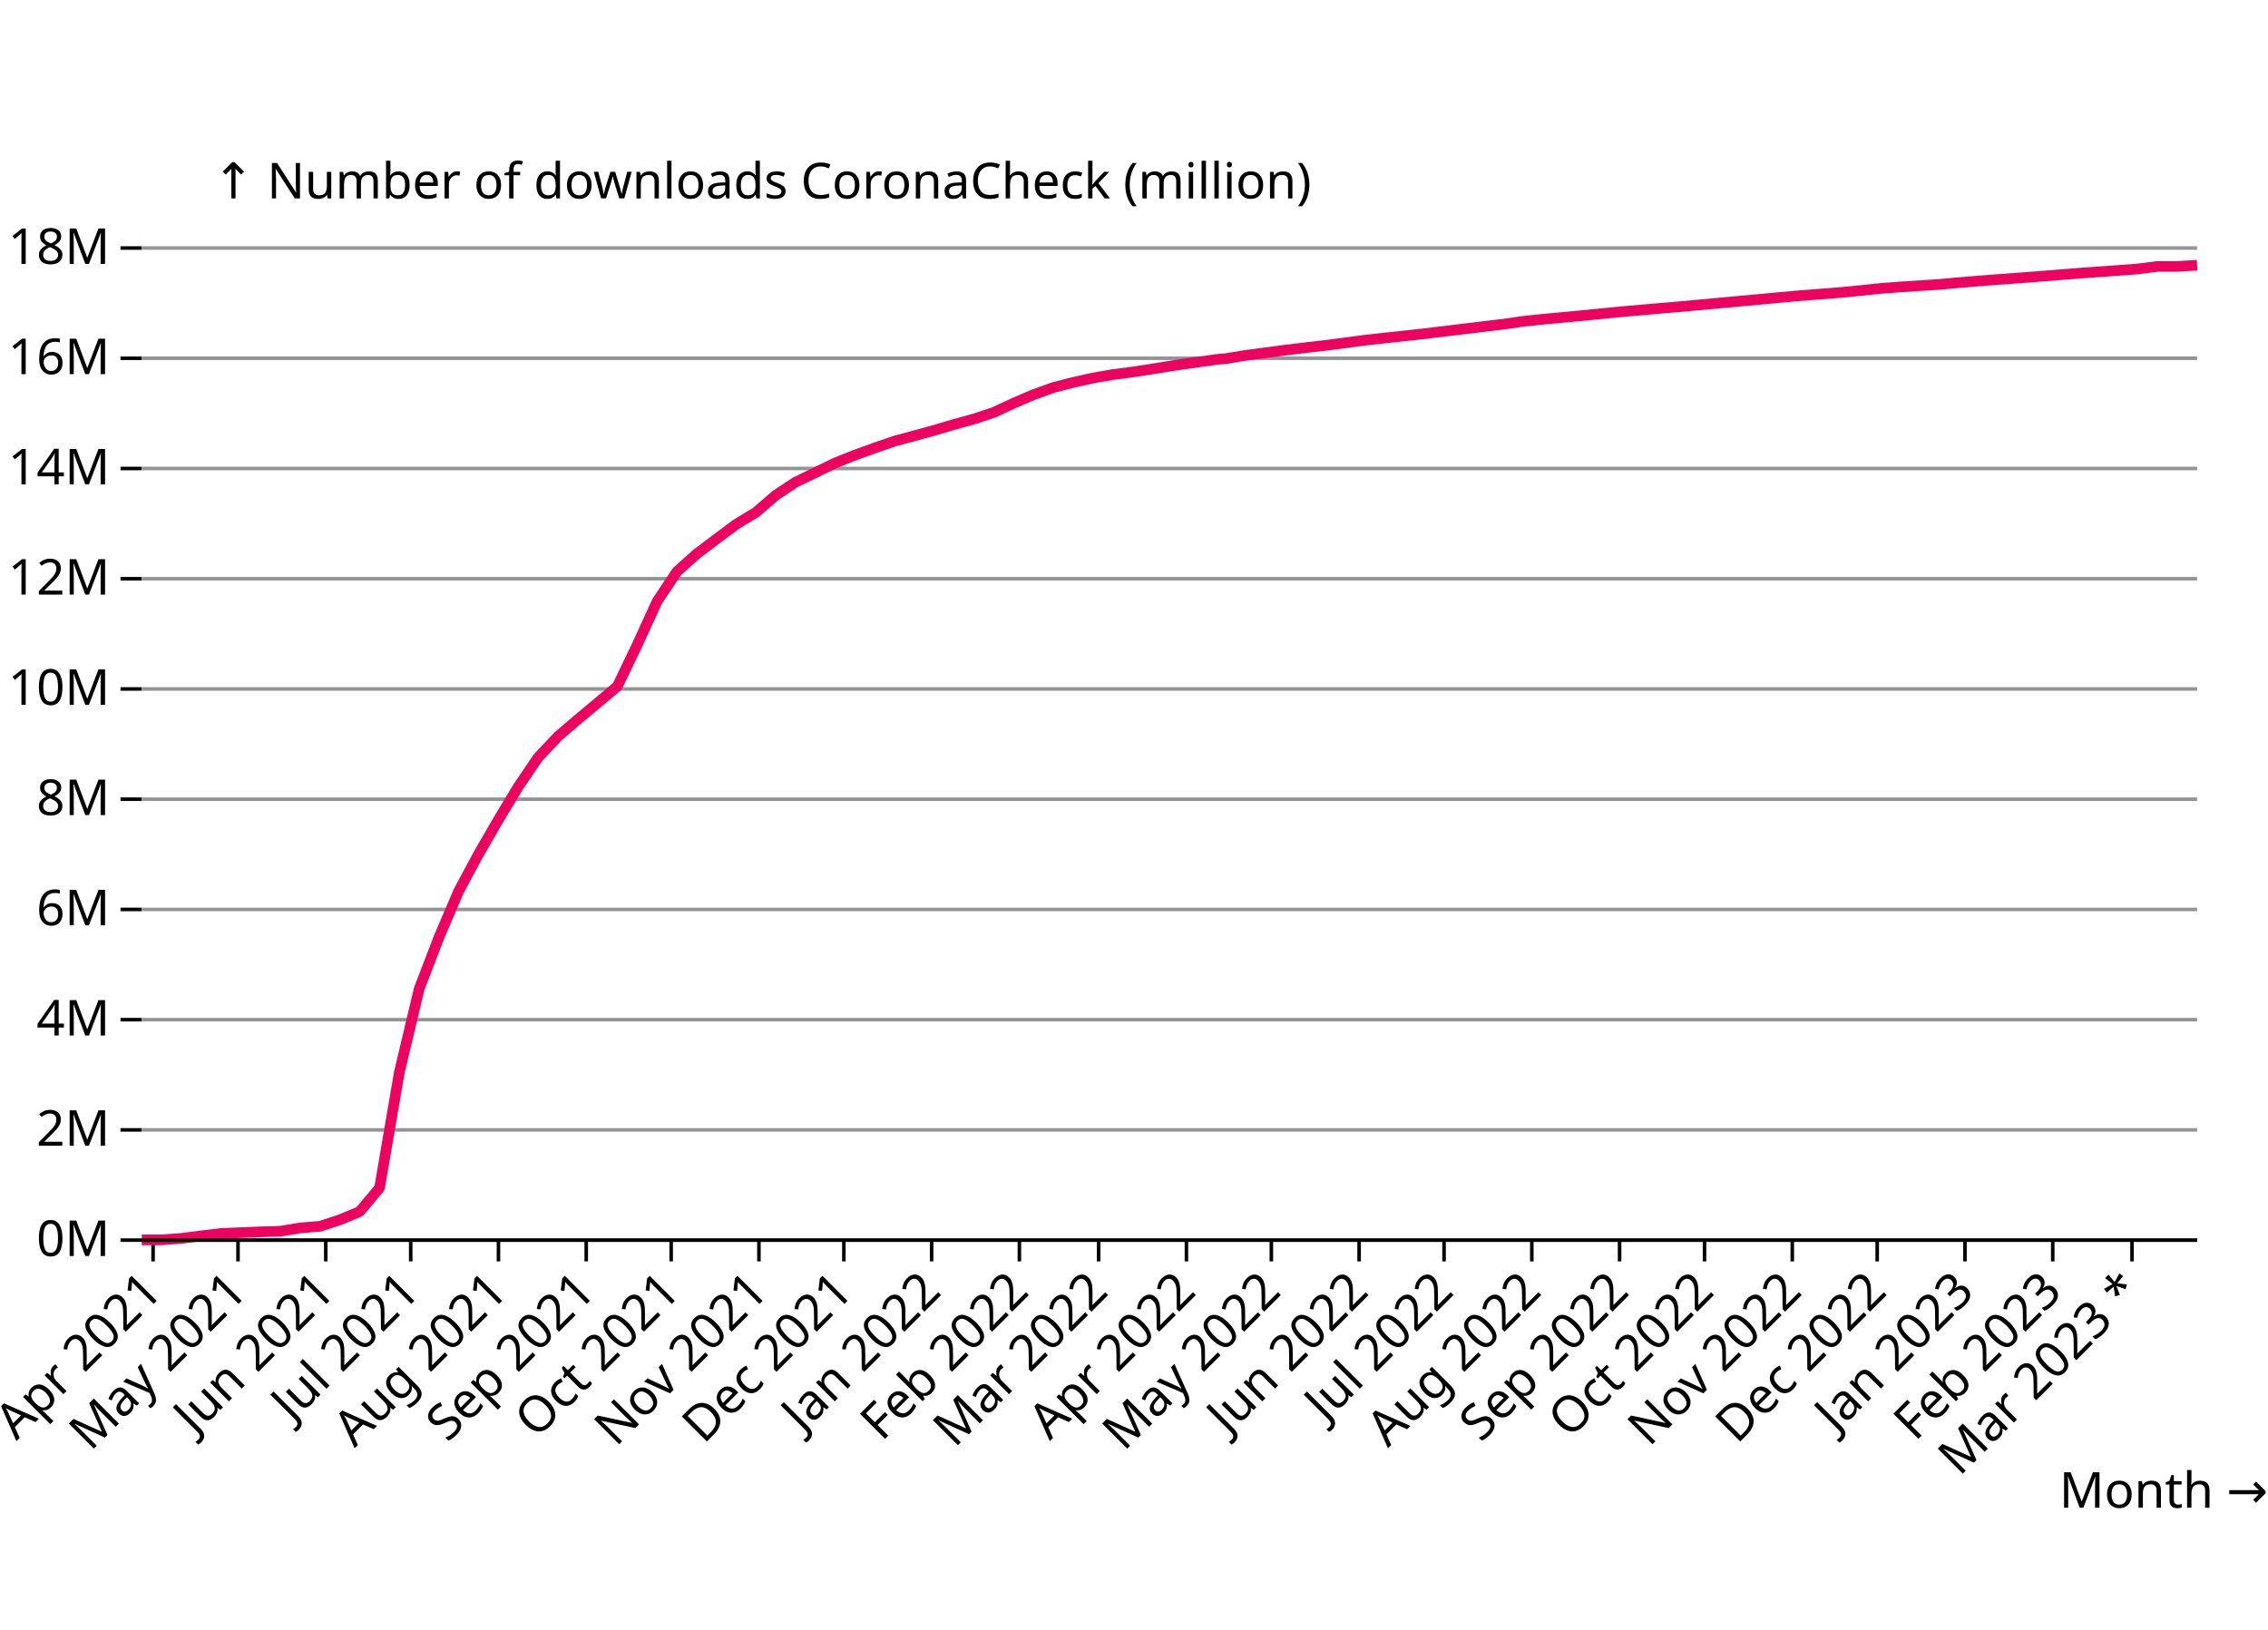
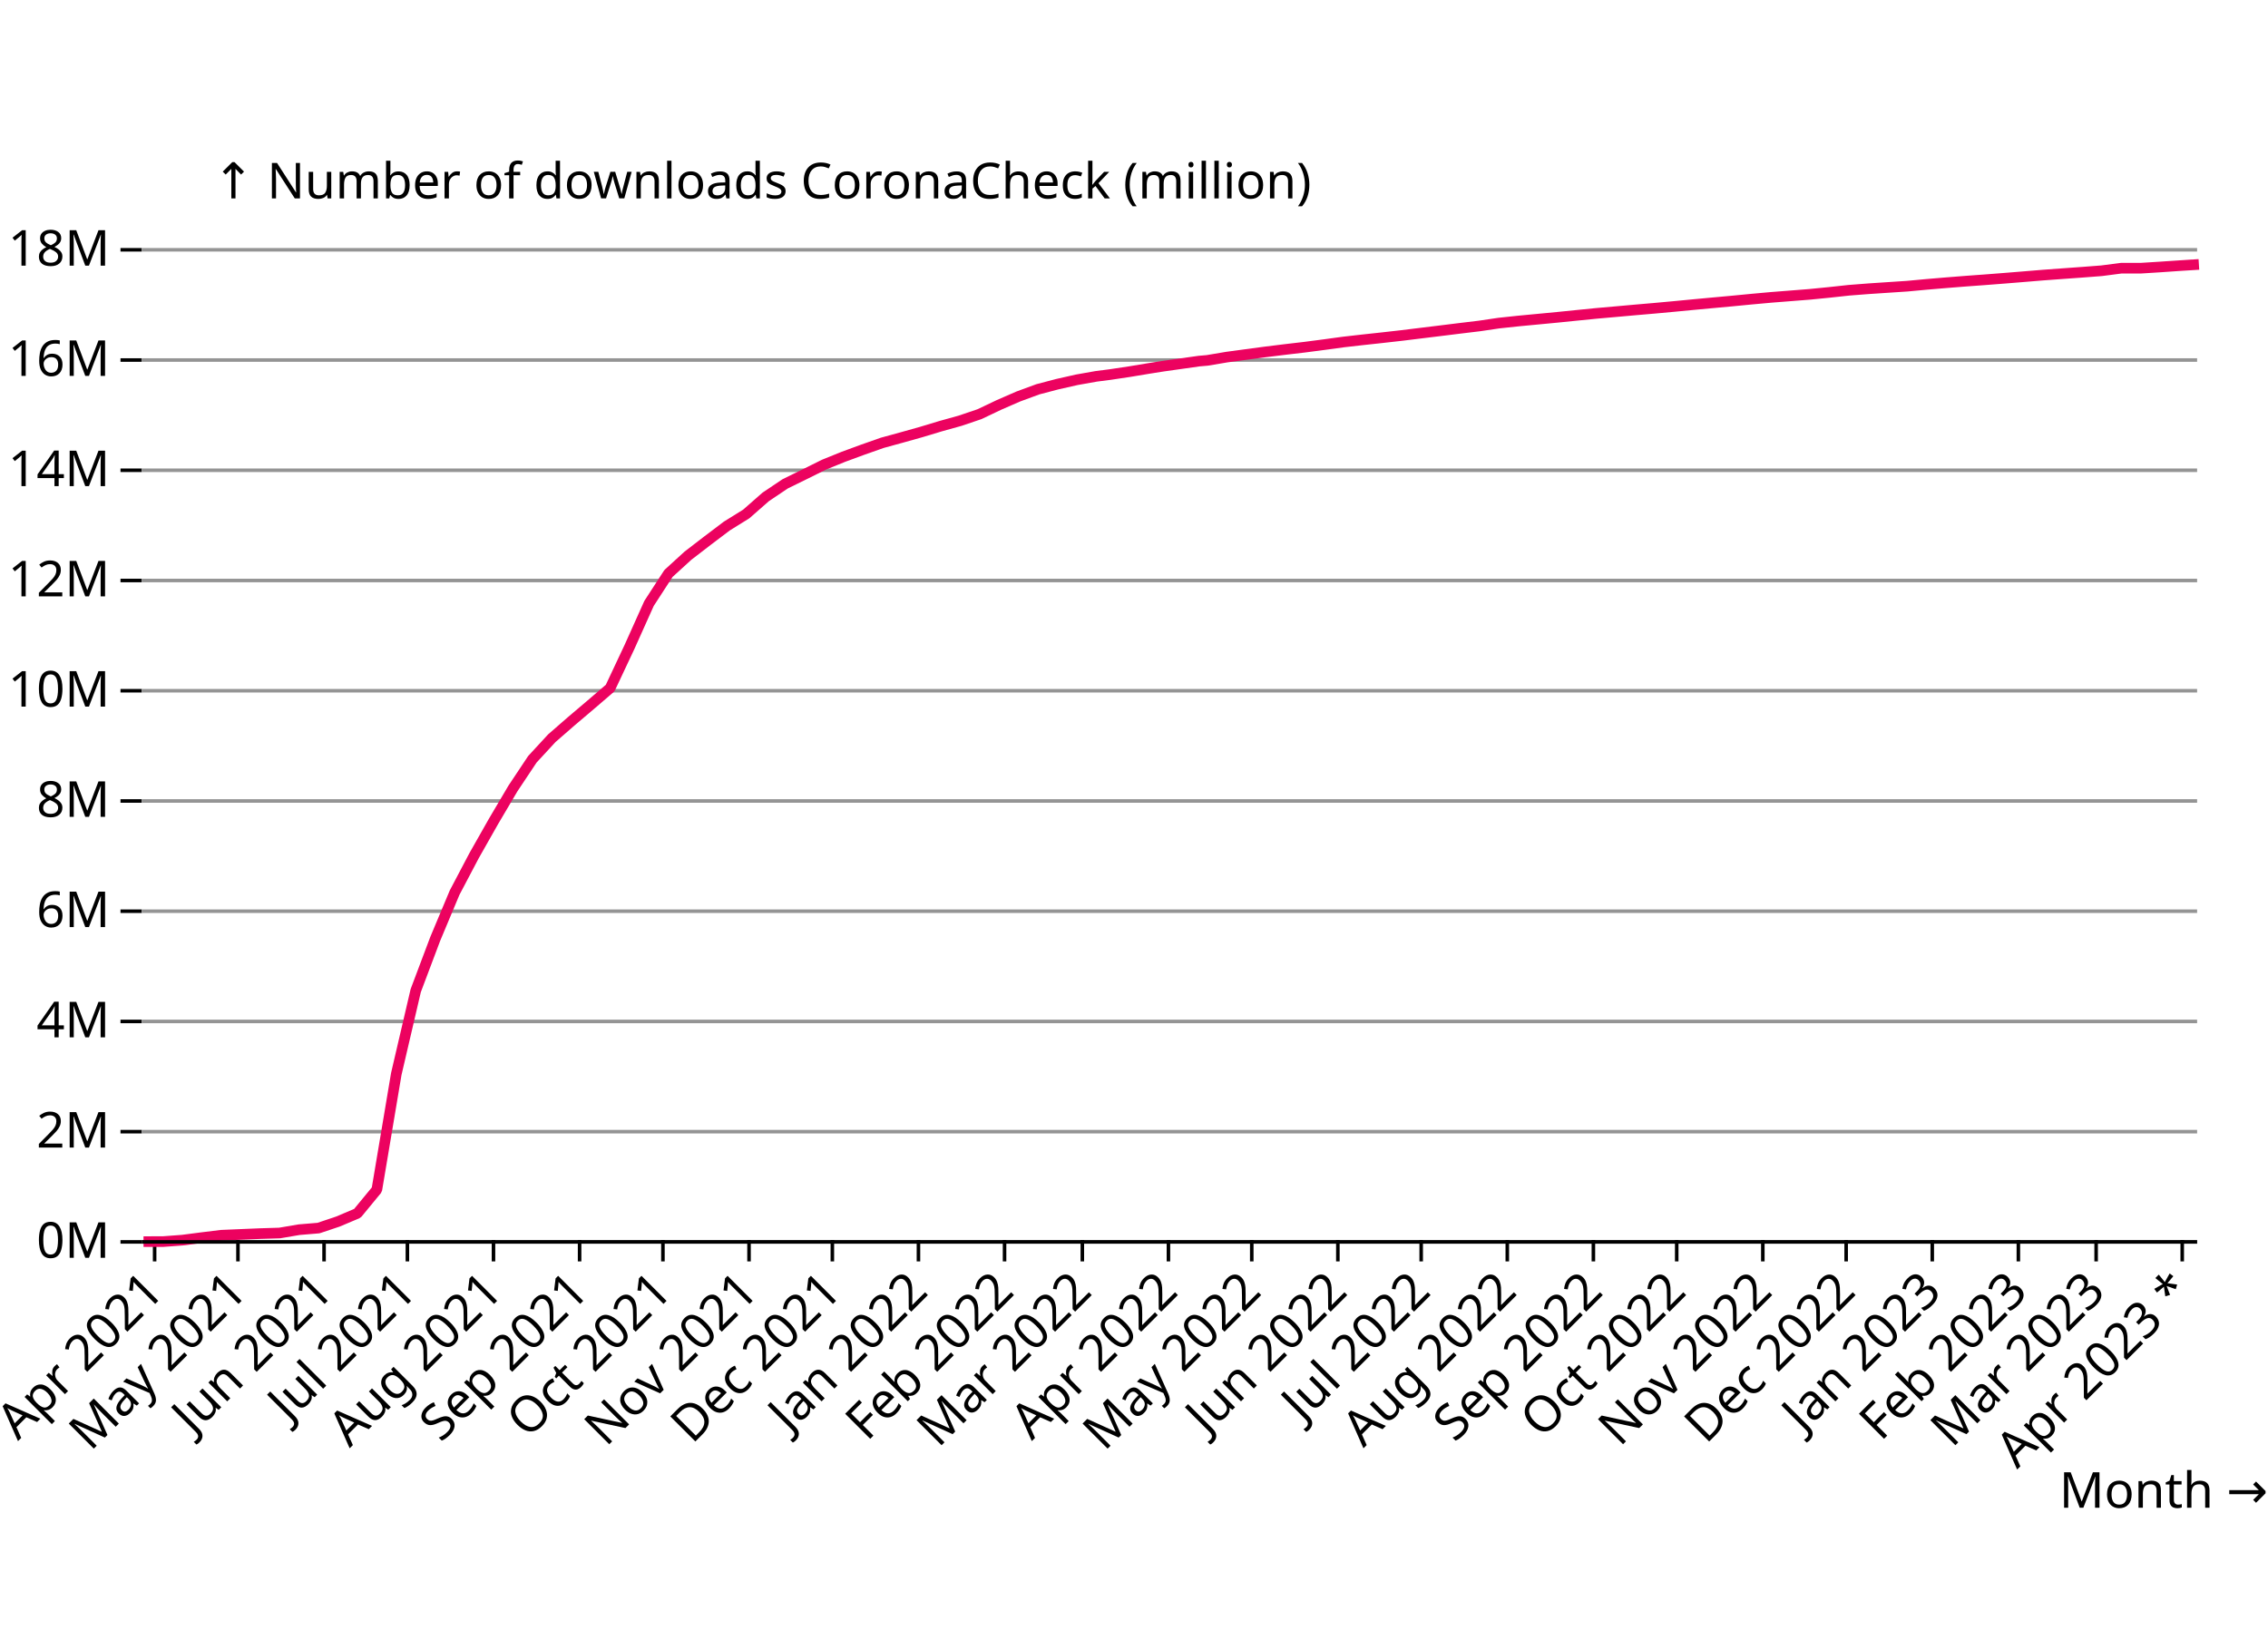
<svg xmlns="http://www.w3.org/2000/svg" class="plot" fill="currentColor" text-anchor="middle" width="640" height="460" viewBox="0 0 640 400" style="font-family: 'RO Sans', sans-serif; font-size: 14px;">
  <style>
        line[stroke-opacity] {
            stroke-opacity: 1;
            stroke: #949494;
        }
</style>
  <g transform="translate(40,0)" fill="none" text-anchor="end">
-     <g class="tick" opacity="1" transform="translate(0,320)">
+     <g class="tick" opacity="1" transform="translate(0,320.5)">
      <line stroke="currentColor" x2="-6" />
      <line stroke="currentColor" x2="580" stroke-opacity="0.1" />
      <text fill="currentColor" x="-9" dy="0.32em">0M</text>
    </g>
-     <g class="tick" opacity="1" transform="translate(0,288.8889)">
+     <g class="tick" opacity="1" transform="translate(0,289.3889)">
      <line stroke="currentColor" x2="-6" />
      <line stroke="currentColor" x2="580" stroke-opacity="0.1" />
      <text fill="currentColor" x="-9" dy="0.32em">2M</text>
    </g>
-     <g class="tick" opacity="1" transform="translate(0,257.7778)">
+     <g class="tick" opacity="1" transform="translate(0,258.2778)">
      <line stroke="currentColor" x2="-6" />
      <line stroke="currentColor" x2="580" stroke-opacity="0.1" />
      <text fill="currentColor" x="-9" dy="0.32em">4M</text>
    </g>
-     <g class="tick" opacity="1" transform="translate(0,226.6667)">
+     <g class="tick" opacity="1" transform="translate(0,227.1667)">
      <line stroke="currentColor" x2="-6" />
      <line stroke="currentColor" x2="580" stroke-opacity="0.1" />
      <text fill="currentColor" x="-9" dy="0.32em">6M</text>
    </g>
-     <g class="tick" opacity="1" transform="translate(0,195.5556)">
+     <g class="tick" opacity="1" transform="translate(0,196.0556)">
      <line stroke="currentColor" x2="-6" />
      <line stroke="currentColor" x2="580" stroke-opacity="0.1" />
      <text fill="currentColor" x="-9" dy="0.32em">8M</text>
    </g>
-     <g class="tick" opacity="1" transform="translate(0,164.4444)">
+     <g class="tick" opacity="1" transform="translate(0,164.9444)">
      <line stroke="currentColor" x2="-6" />
      <line stroke="currentColor" x2="580" stroke-opacity="0.1" />
      <text fill="currentColor" x="-9" dy="0.32em">10M</text>
    </g>
-     <g class="tick" opacity="1" transform="translate(0,133.3333)">
+     <g class="tick" opacity="1" transform="translate(0,133.8333)">
      <line stroke="currentColor" x2="-6" />
      <line stroke="currentColor" x2="580" stroke-opacity="0.1" />
      <text fill="currentColor" x="-9" dy="0.32em">12M</text>
    </g>
-     <g class="tick" opacity="1" transform="translate(0,102.2222)">
+     <g class="tick" opacity="1" transform="translate(0,102.7222)">
      <line stroke="currentColor" x2="-6" />
      <line stroke="currentColor" x2="580" stroke-opacity="0.1" />
      <text fill="currentColor" x="-9" dy="0.32em">14M</text>
    </g>
-     <g class="tick" opacity="1" transform="translate(0,71.11111)">
+     <g class="tick" opacity="1" transform="translate(0,71.61111)">
      <line stroke="currentColor" x2="-6" />
      <line stroke="currentColor" x2="580" stroke-opacity="0.1" />
      <text fill="currentColor" x="-9" dy="0.32em">16M</text>
    </g>
-     <g class="tick" opacity="1" transform="translate(0,40)">
+     <g class="tick" opacity="1" transform="translate(0,40.5)">
      <line stroke="currentColor" x2="-6" />
      <line stroke="currentColor" x2="580" stroke-opacity="0.1" />
      <text fill="currentColor" x="-9" dy="0.32em">18M</text>
    </g>
    <text fill="currentColor" transform="translate(20,40)" dy="-1em" text-anchor="start">↑ Number of downloads CoronaCheck (million)</text>
  </g>
  <g transform="translate(0,320)" fill="none" text-anchor="middle">
-     <g class="tick" opacity="1" transform="translate(43.19559,0)">
+     <g class="tick" opacity="1" transform="translate(43.63514,0)">
      <line stroke="currentColor" y2="6" />
      <text fill="currentColor" dy="0.32em" transform="translate(0, 11.82843) rotate(-45)" text-anchor="end">Apr 2021</text>
    </g>
-     <g class="tick" opacity="1" transform="translate(67.16253,0)">
+     <g class="tick" opacity="1" transform="translate(67.14865,0)">
      <line stroke="currentColor" y2="6" />
      <text fill="currentColor" dy="0.32em" transform="translate(0, 11.82843) rotate(-45)" text-anchor="end">May 2021</text>
    </g>
-     <g class="tick" opacity="1" transform="translate(91.92837,0)">
+     <g class="tick" opacity="1" transform="translate(91.44595,0)">
      <line stroke="currentColor" y2="6" />
      <text fill="currentColor" dy="0.32em" transform="translate(0, 11.82843) rotate(-45)" text-anchor="end">Jun 2021</text>
    </g>
-     <g class="tick" opacity="1" transform="translate(115.8953,0)">
+     <g class="tick" opacity="1" transform="translate(114.9595,0)">
      <line stroke="currentColor" y2="6" />
      <text fill="currentColor" dy="0.32em" transform="translate(0, 11.82843) rotate(-45)" text-anchor="end">Jul 2021</text>
    </g>
-     <g class="tick" opacity="1" transform="translate(140.6612,0)">
+     <g class="tick" opacity="1" transform="translate(139.2568,0)">
      <line stroke="currentColor" y2="6" />
      <text fill="currentColor" dy="0.32em" transform="translate(0, 11.82843) rotate(-45)" text-anchor="end">Aug 2021</text>
    </g>
-     <g class="tick" opacity="1" transform="translate(165.427,0)">
+     <g class="tick" opacity="1" transform="translate(163.5541,0)">
      <line stroke="currentColor" y2="6" />
      <text fill="currentColor" dy="0.32em" transform="translate(0, 11.82843) rotate(-45)" text-anchor="end">Sep 2021</text>
    </g>
-     <g class="tick" opacity="1" transform="translate(189.3939,0)">
+     <g class="tick" opacity="1" transform="translate(187.0676,0)">
      <line stroke="currentColor" y2="6" />
      <text fill="currentColor" dy="0.32em" transform="translate(0, 11.82843) rotate(-45)" text-anchor="end">Oct 2021</text>
    </g>
-     <g class="tick" opacity="1" transform="translate(214.1598,0)">
+     <g class="tick" opacity="1" transform="translate(211.3649,0)">
      <line stroke="currentColor" y2="6" />
      <text fill="currentColor" dy="0.32em" transform="translate(0, 11.82843) rotate(-45)" text-anchor="end">Nov 2021</text>
    </g>
-     <g class="tick" opacity="1" transform="translate(238.1267,0)">
+     <g class="tick" opacity="1" transform="translate(234.8784,0)">
      <line stroke="currentColor" y2="6" />
      <text fill="currentColor" dy="0.32em" transform="translate(0, 11.82843) rotate(-45)" text-anchor="end">Dec 2021</text>
    </g>
-     <g class="tick" opacity="1" transform="translate(262.8926,0)">
+     <g class="tick" opacity="1" transform="translate(259.1757,0)">
      <line stroke="currentColor" y2="6" />
      <text fill="currentColor" dy="0.32em" transform="translate(0, 11.82843) rotate(-45)" text-anchor="end">Jan 2022</text>
    </g>
-     <g class="tick" opacity="1" transform="translate(287.6584,0)">
+     <g class="tick" opacity="1" transform="translate(283.473,0)">
      <line stroke="currentColor" y2="6" />
      <text fill="currentColor" dy="0.32em" transform="translate(0, 11.82843) rotate(-45)" text-anchor="end">Feb 2022</text>
    </g>
-     <g class="tick" opacity="1" transform="translate(310.0275,0)">
+     <g class="tick" opacity="1" transform="translate(305.4189,0)">
      <line stroke="currentColor" y2="6" />
      <text fill="currentColor" dy="0.32em" transform="translate(0, 11.82843) rotate(-45)" text-anchor="end">Mar 2022</text>
    </g>
-     <g class="tick" opacity="1" transform="translate(334.7934,0)">
+     <g class="tick" opacity="1" transform="translate(329.7162,0)">
      <line stroke="currentColor" y2="6" />
      <text fill="currentColor" dy="0.32em" transform="translate(0, 11.82843) rotate(-45)" text-anchor="end">Apr 2022</text>
    </g>
-     <g class="tick" opacity="1" transform="translate(358.7603,0)">
+     <g class="tick" opacity="1" transform="translate(353.2297,0)">
      <line stroke="currentColor" y2="6" />
      <text fill="currentColor" dy="0.32em" transform="translate(0, 11.82843) rotate(-45)" text-anchor="end">May 2022</text>
    </g>
-     <g class="tick" opacity="1" transform="translate(383.5262,0)">
+     <g class="tick" opacity="1" transform="translate(377.527,0)">
      <line stroke="currentColor" y2="6" />
      <text fill="currentColor" dy="0.32em" transform="translate(0, 11.82843) rotate(-45)" text-anchor="end">Jun 2022</text>
    </g>
-     <g class="tick" opacity="1" transform="translate(407.4931,0)">
+     <g class="tick" opacity="1" transform="translate(401.0405,0)">
      <line stroke="currentColor" y2="6" />
      <text fill="currentColor" dy="0.32em" transform="translate(0, 11.82843) rotate(-45)" text-anchor="end">Jul 2022</text>
    </g>
-     <g class="tick" opacity="1" transform="translate(432.259,0)">
+     <g class="tick" opacity="1" transform="translate(425.3378,0)">
      <line stroke="currentColor" y2="6" />
      <text fill="currentColor" dy="0.32em" transform="translate(0, 11.82843) rotate(-45)" text-anchor="end">Aug 2022</text>
    </g>
-     <g class="tick" opacity="1" transform="translate(457.0248,0)">
+     <g class="tick" opacity="1" transform="translate(449.6351,0)">
      <line stroke="currentColor" y2="6" />
      <text fill="currentColor" dy="0.32em" transform="translate(0, 11.82843) rotate(-45)" text-anchor="end">Sep 2022</text>
    </g>
-     <g class="tick" opacity="1" transform="translate(480.9917,0)">
+     <g class="tick" opacity="1" transform="translate(473.1486,0)">
      <line stroke="currentColor" y2="6" />
      <text fill="currentColor" dy="0.32em" transform="translate(0, 11.82843) rotate(-45)" text-anchor="end">Oct 2022</text>
    </g>
-     <g class="tick" opacity="1" transform="translate(505.7576,0)">
+     <g class="tick" opacity="1" transform="translate(497.4459,0)">
      <line stroke="currentColor" y2="6" />
      <text fill="currentColor" dy="0.32em" transform="translate(0, 11.82843) rotate(-45)" text-anchor="end">Nov 2022</text>
    </g>
-     <g class="tick" opacity="1" transform="translate(529.7245,0)">
+     <g class="tick" opacity="1" transform="translate(520.9595,0)">
      <line stroke="currentColor" y2="6" />
      <text fill="currentColor" dy="0.32em" transform="translate(0, 11.82843) rotate(-45)" text-anchor="end">Dec 2022</text>
    </g>
-     <g class="tick" opacity="1" transform="translate(554.4904,0)">
+     <g class="tick" opacity="1" transform="translate(545.2568,0)">
      <line stroke="currentColor" y2="6" />
      <text fill="currentColor" dy="0.32em" transform="translate(0, 11.82843) rotate(-45)" text-anchor="end">Jan 2023</text>
    </g>
-     <g class="tick" opacity="1" transform="translate(579.2562,0)">
+     <g class="tick" opacity="1" transform="translate(569.5541,0)">
      <line stroke="currentColor" y2="6" />
      <text fill="currentColor" dy="0.32em" transform="translate(0, 11.82843) rotate(-45)" text-anchor="end">Feb 2023</text>
    </g>
-     <g class="tick" opacity="1" transform="translate(601.6253,0)">
+     <g class="tick" opacity="1" transform="translate(591.5,0)">
      <line stroke="currentColor" y2="6" />
-       <text fill="currentColor" dy="0.32em" transform="translate(0, 11.82843) rotate(-45)" text-anchor="end">Mar 2023 *</text>
+       <text fill="currentColor" dy="0.32em" transform="translate(0, 11.82843) rotate(-45)" text-anchor="end">Mar 2023</text>
+     </g>
+     <g class="tick" opacity="1" transform="translate(615.7973,0)">
+       <line stroke="currentColor" y2="6" />
+       <text fill="currentColor" dy="0.32em" transform="translate(0, 11.82843) rotate(-45)" text-anchor="end">Apr 2023 *</text>
    </g>
    <text fill="currentColor" transform="translate(640,80)" dy="-0.32em" text-anchor="end">Month →</text>
  </g>
-   <g fill="none" stroke="#ec025f" stroke-width="3" stroke-miterlimit="1">
-     <path d="M40,319.923L45.592,319.914L51.185,319.505L56.777,318.793L62.369,318.12L67.961,317.889L73.554,317.659L79.146,317.489L84.738,316.554L90.331,316.096L95.923,314.256L101.515,311.932L107.107,305.265L112.7,272.614L118.292,249.082L123.884,234.526L129.477,221.424L135.069,211.008L140.661,201.329L146.253,192.031L151.846,183.789L157.438,177.844L163.03,173.061L168.623,168.409L174.215,163.693L179.807,152.027L185.399,139.805L190.992,131.347L196.584,126.34L202.176,122.117L207.769,117.967L213.361,114.558L218.953,109.743L224.545,106.057L230.138,103.363L235.73,100.639L241.322,98.417L246.915,96.4L252.507,94.472L258.099,92.968L263.691,91.428L269.284,89.773L274.876,88.246L280.468,86.385L286.061,83.774L291.653,81.385L291.653,81.385L297.245,79.368L302.837,77.927L308.43,76.688L314.022,75.714L318.017,75.212L323.609,74.388L329.201,73.478L333.196,72.858L343.581,71.417L345.978,71.21L351.57,70.286L357.163,69.542L362.755,68.81L368.347,68.133L373.939,67.49L379.532,66.773L385.124,66.024L390.716,65.4L396.309,64.805L401.901,64.183L407.493,63.509L413.085,62.837L418.678,62.157L424.27,61.496L429.862,60.686L435.455,60.1L441.047,59.58L446.639,59.057L452.231,58.5L457.824,57.952L463.416,57.466L469.008,56.974L474.601,56.501L480.193,55.996L485.785,55.471L491.377,54.959L496.97,54.455L502.562,53.924L508.154,53.427L513.747,52.996L519.339,52.562L524.931,52.016L530.523,51.421L536.116,50.994L541.708,50.629L547.3,50.267L552.893,49.756L558.485,49.293L564.077,48.858L569.669,48.457L575.262,48.03L580.854,47.585L586.446,47.133L592.039,46.73L597.631,46.334L603.19,45.916L608.815,45.196L614.408,45.196L620,44.852" />
+   <g fill="none" stroke="#ec025f" stroke-width="3" stroke-miterlimit="1" transform="translate(0.5,0.5)">
+     <path d="M40,319.923L45.486,319.914L50.973,319.505L56.459,318.793L61.946,318.12L67.432,317.889L72.919,317.659L78.405,317.489L83.892,316.554L89.378,316.096L94.865,314.256L100.351,311.932L105.838,305.265L111.324,272.614L116.811,249.082L122.297,234.526L127.784,221.424L133.27,211.008L138.757,201.329L144.243,192.031L149.73,183.789L155.216,177.844L160.703,173.061L166.189,168.409L171.676,163.693L177.162,152.027L182.649,139.805L188.135,131.347L193.622,126.34L199.108,122.117L204.595,117.967L210.081,114.558L215.568,109.743L221.054,106.057L226.541,103.363L232.027,100.639L237.514,98.417L243,96.4L248.486,94.472L253.973,92.968L259.459,91.428L264.946,89.773L270.432,88.246L275.919,86.385L281.405,83.774L286.892,81.385L286.892,81.385L292.378,79.368L297.865,77.927L303.351,76.688L308.838,75.714L312.757,75.212L318.243,74.388L323.73,73.478L327.649,72.858L337.838,71.417L340.189,71.21L345.676,70.286L351.162,69.542L356.649,68.81L362.135,68.133L367.622,67.49L373.108,66.773L378.595,66.024L384.081,65.4L389.568,64.805L395.054,64.183L400.541,63.509L406.027,62.837L411.514,62.157L417,61.496L422.486,60.686L427.973,60.1L433.459,59.58L438.946,59.057L444.432,58.5L449.919,57.952L455.405,57.466L460.892,56.974L466.378,56.501L471.865,55.996L477.351,55.471L482.838,54.959L488.324,54.455L493.811,53.924L499.297,53.427L504.784,52.996L510.27,52.562L515.757,52.016L521.243,51.421L526.73,50.994L532.216,50.629L537.703,50.267L543.189,49.756L548.676,49.293L554.162,48.858L559.649,48.457L565.135,48.03L570.622,47.585L576.108,47.133L581.595,46.73L587.081,46.334L592.535,45.916L598.054,45.196L603.541,45.196L609.027,44.852L614.514,44.472L620,44.126" />
  </g>
-   <g stroke="currentColor">
+   <g stroke="currentColor" transform="translate(0,0.5)">
    <line x1="40" x2="620" y1="320" y2="320" />
  </g>
</svg>
